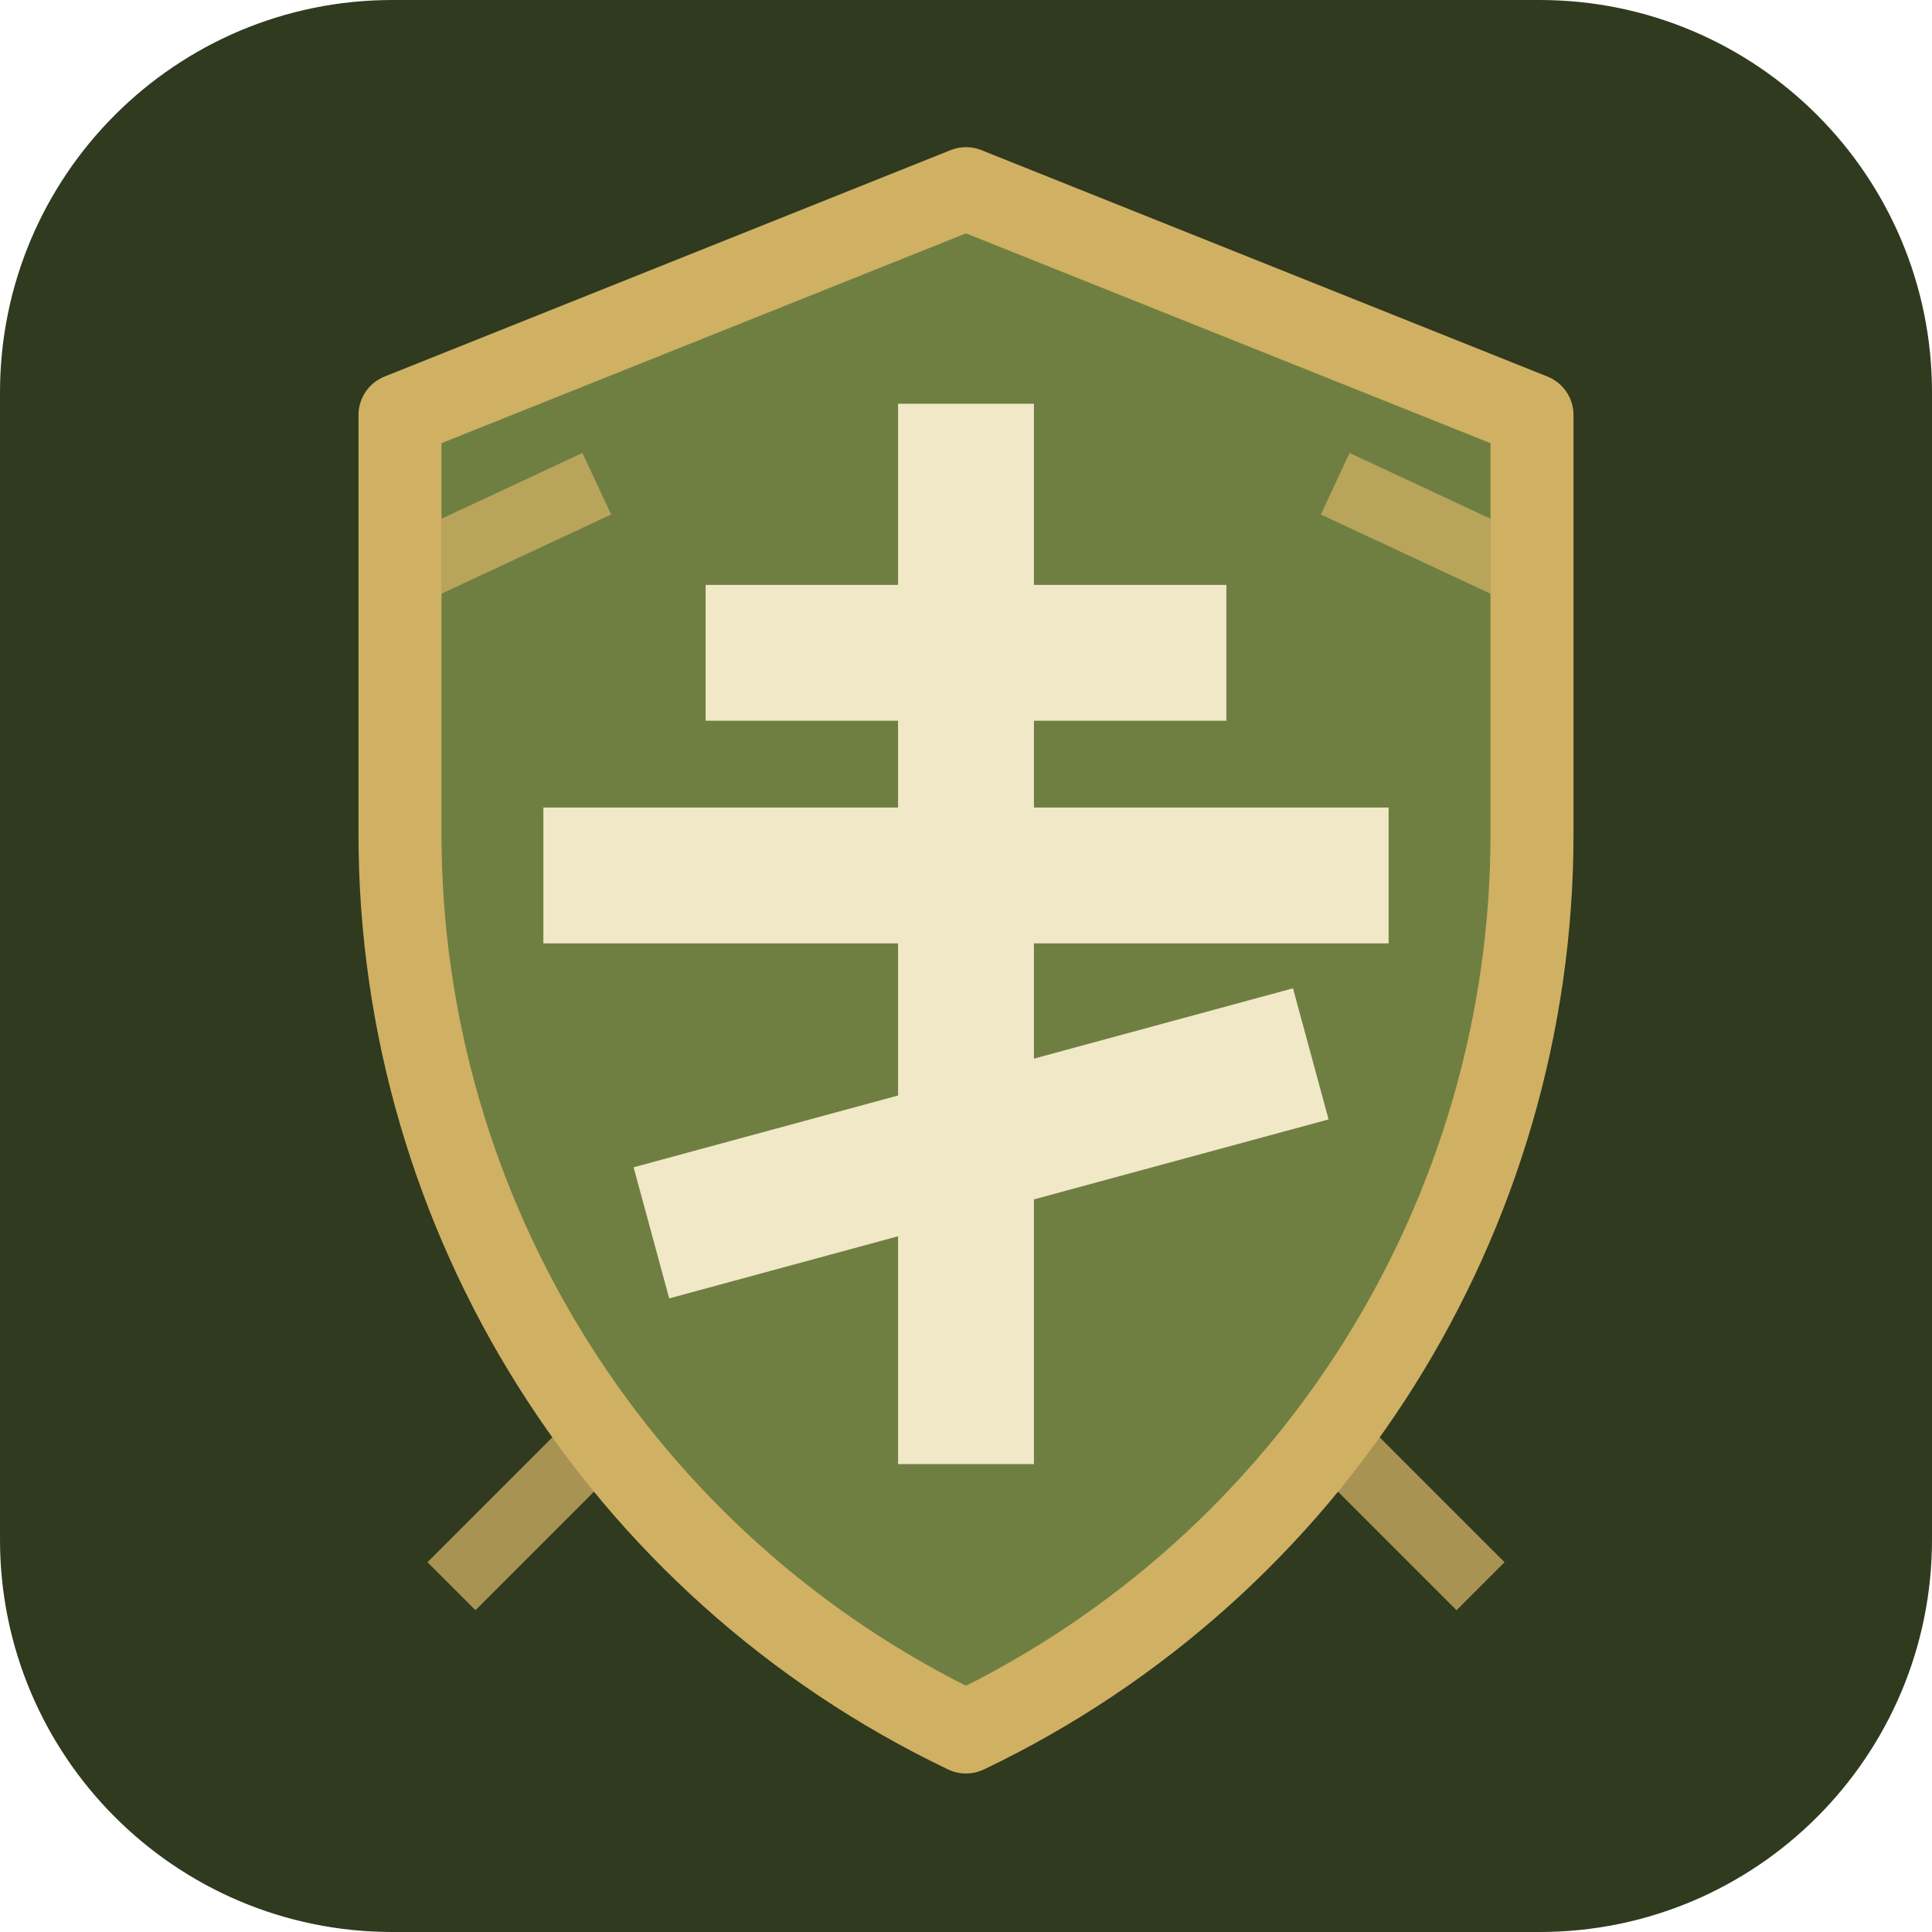
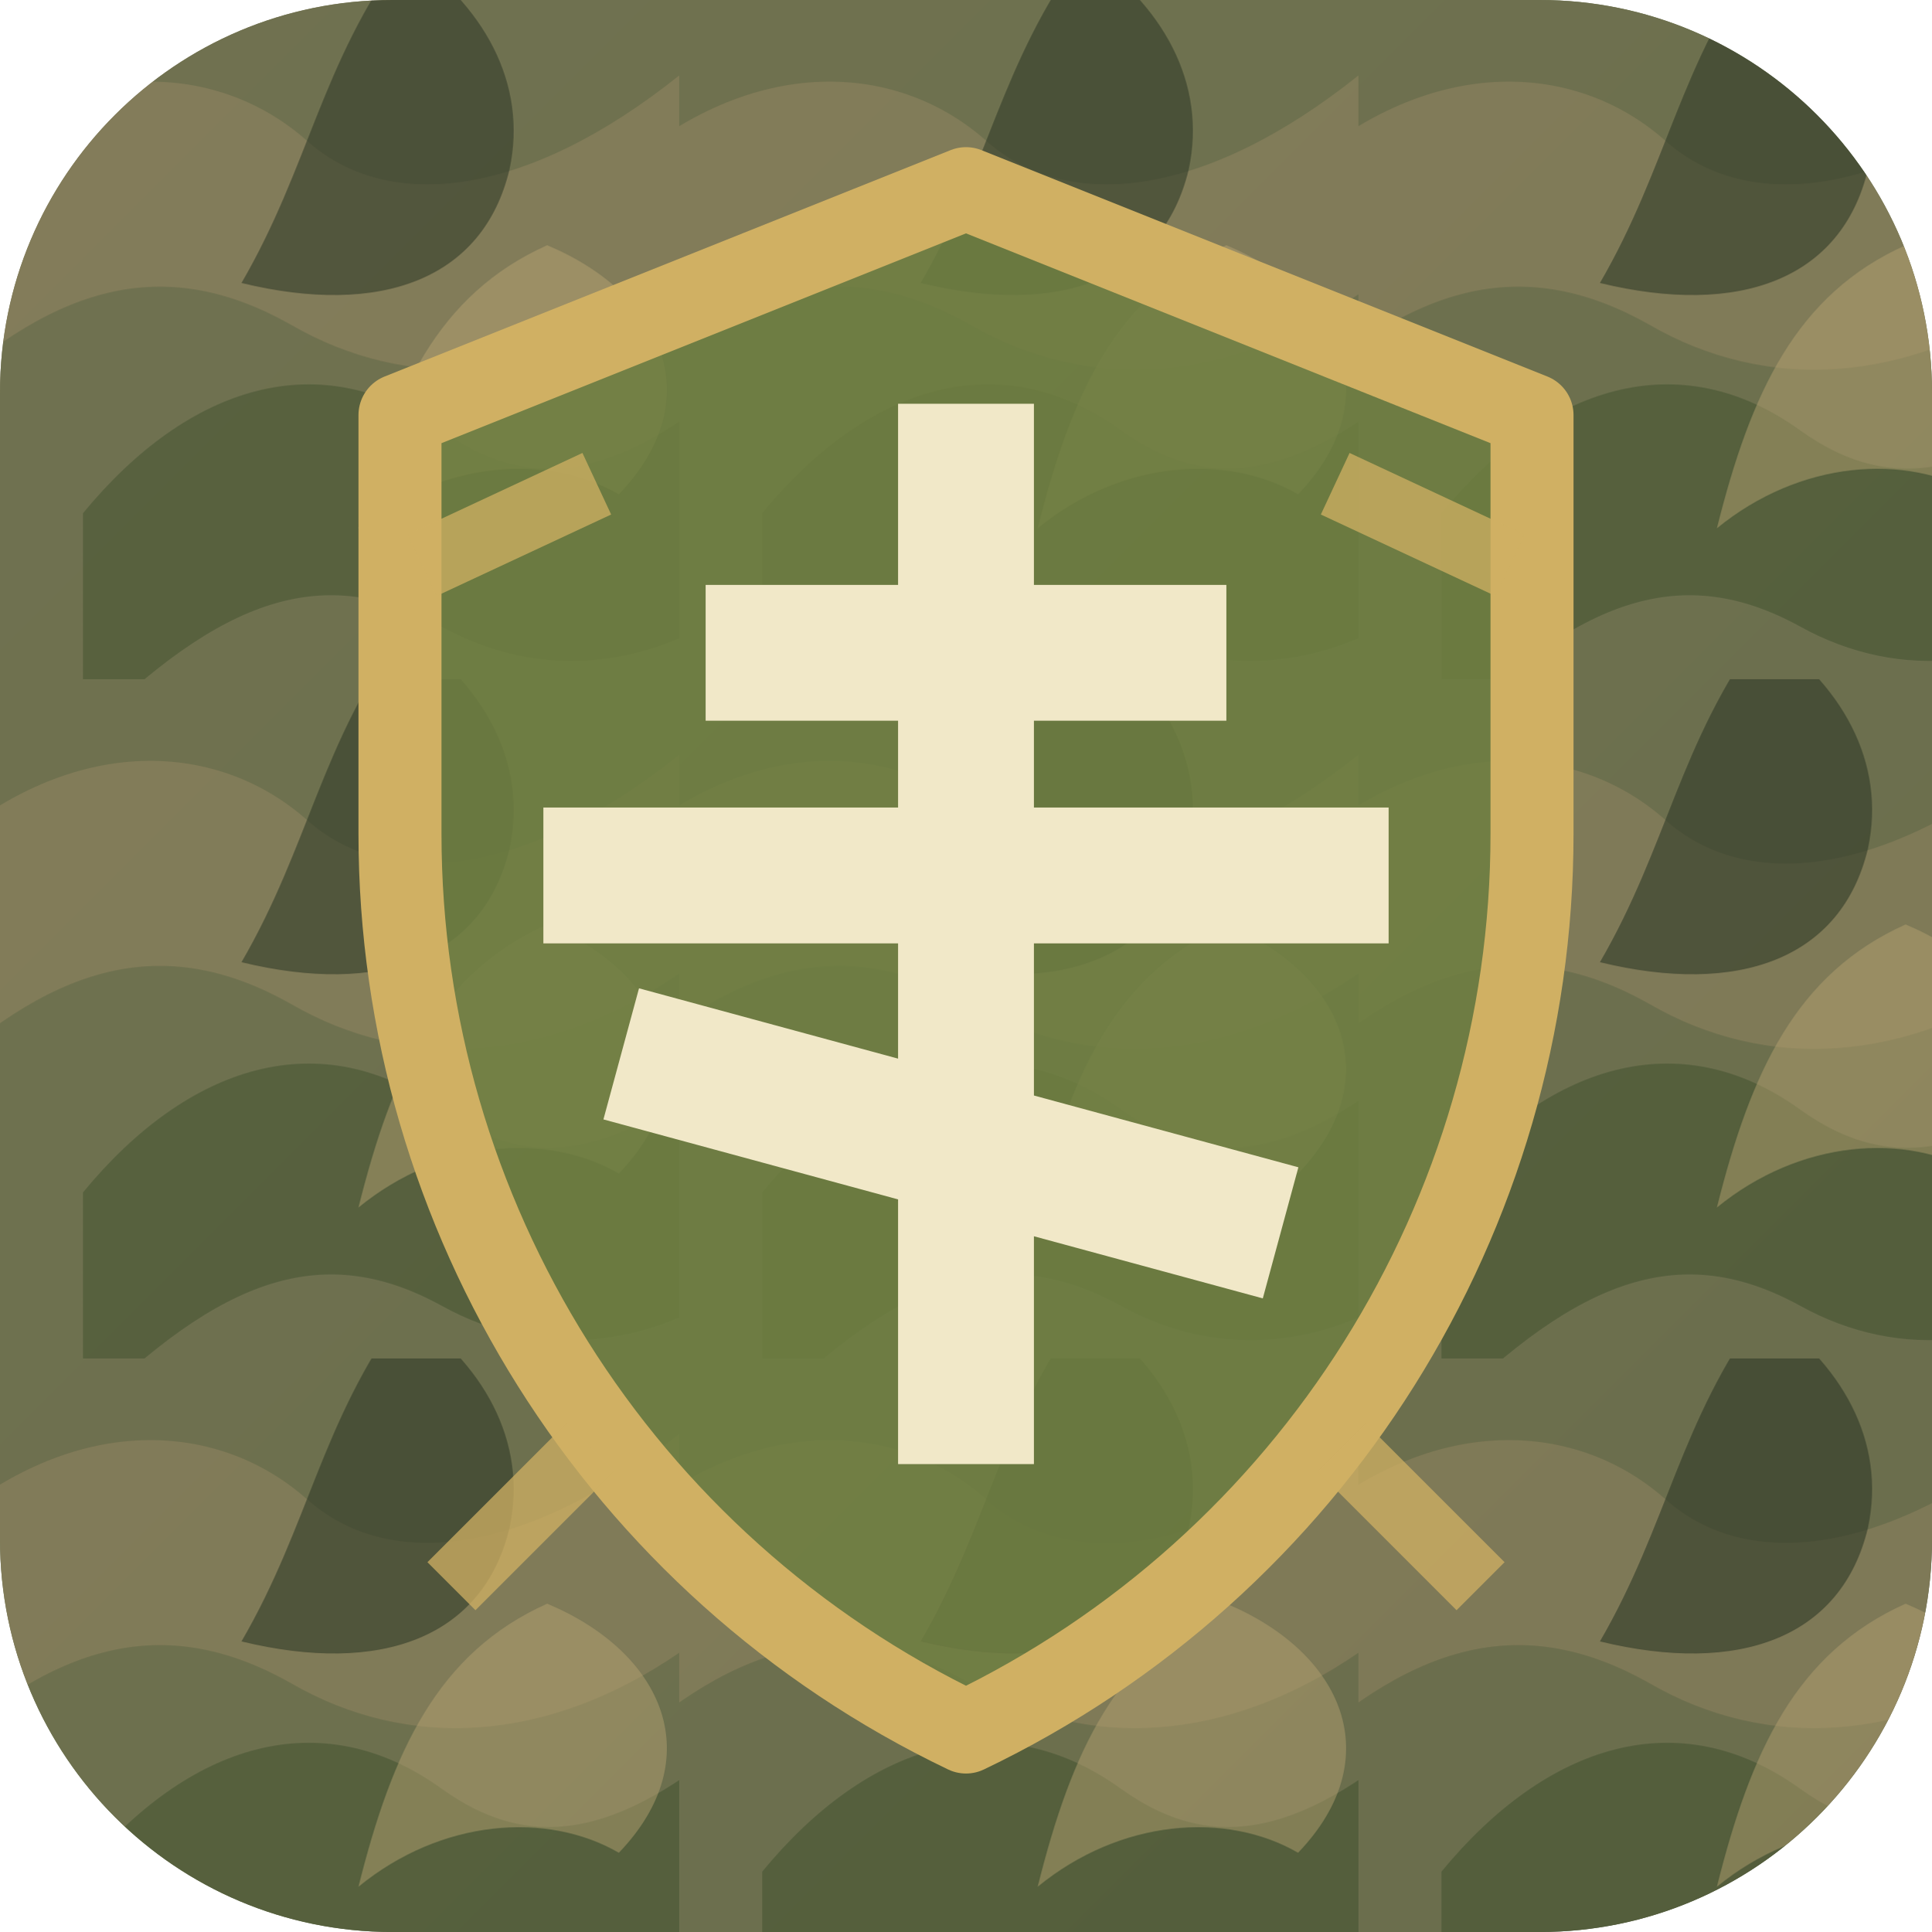
<svg xmlns="http://www.w3.org/2000/svg" viewBox="0 0 512 512">
-   <rect width="512" height="512" rx="104" fill="#2f3a1f" />
-   <path d="M256 50 406 110v111c0 101-58 194-150 238-92-44-150-137-150-238V110L256 50Z" fill="#6f7f42" stroke="#d0b063" stroke-width="22" stroke-linejoin="round" />
-   <path d="M256 125v245M205 173h102M162 232h188M190 322l140-38" stroke="#f1e8c8" stroke-width="36" stroke-linecap="square" />
+   <defs>
+     <linearGradient id="ocpBase" x1="0" y1="0" x2="1" y2="1">
+       <stop offset="0" stop-color="#7b7653" />
+       <stop offset="0.5" stop-color="#5d6840" />
+       <stop offset="1" stop-color="#3f482d" />
+     </linearGradient>
+     <pattern id="ocp" width="180" height="180" patternUnits="userSpaceOnUse">
+       <rect width="180" height="180" fill="#6f7150" />
+       <path d="M-18 47c36-33 75-31 99-10 22 20 59 15 99-17v58c-35 24-72 26-103 8-32-18-61-12-95 20Z" fill="#8a805d" opacity=".78" />
+       <path d="M22 136c28-34 63-45 95-22 25 18 49 12 82-17v61c-25 19-55 23-82 8-31-17-58-8-95 29Z" fill="#4f5b39" opacity=".82" />
+       <path d="M107-13c21 14 33 35 28 58-7 29-34 39-71 30 18-31 21-58 43-88Z" fill="#2f3826" opacity=".62" />
+       <path d="M145 65c31 13 43 41 19 66-19-11-47-9-69 9 9-36 21-62 50-75Z" fill="#c0aa78" opacity=".48" />
+     </pattern>
+   </defs>
+   <rect width="512" height="512" rx="104" fill="url(#ocpBase)" />
+   <rect width="512" height="512" rx="104" fill="url(#ocp)" opacity=".9" />
+   <path d="M256 50 406 110v111c0 101-58 194-150 238-92-44-150-137-150-238V110L256 50Z" fill="#6f7f42" fill-opacity=".86" stroke="#d0b063" stroke-width="22" stroke-linejoin="round" />
+   <path d="M256 125v245M205 173h102M162 232h188M182 284l140 38" stroke="#f1e8c8" stroke-width="36" stroke-linecap="square" />
  <path d="M150 132l-30 14M362 132l30 14M150 390l-24 24M362 390l24 24" stroke="#d0b063" stroke-width="18" stroke-linecap="square" opacity=".75" />
</svg>
